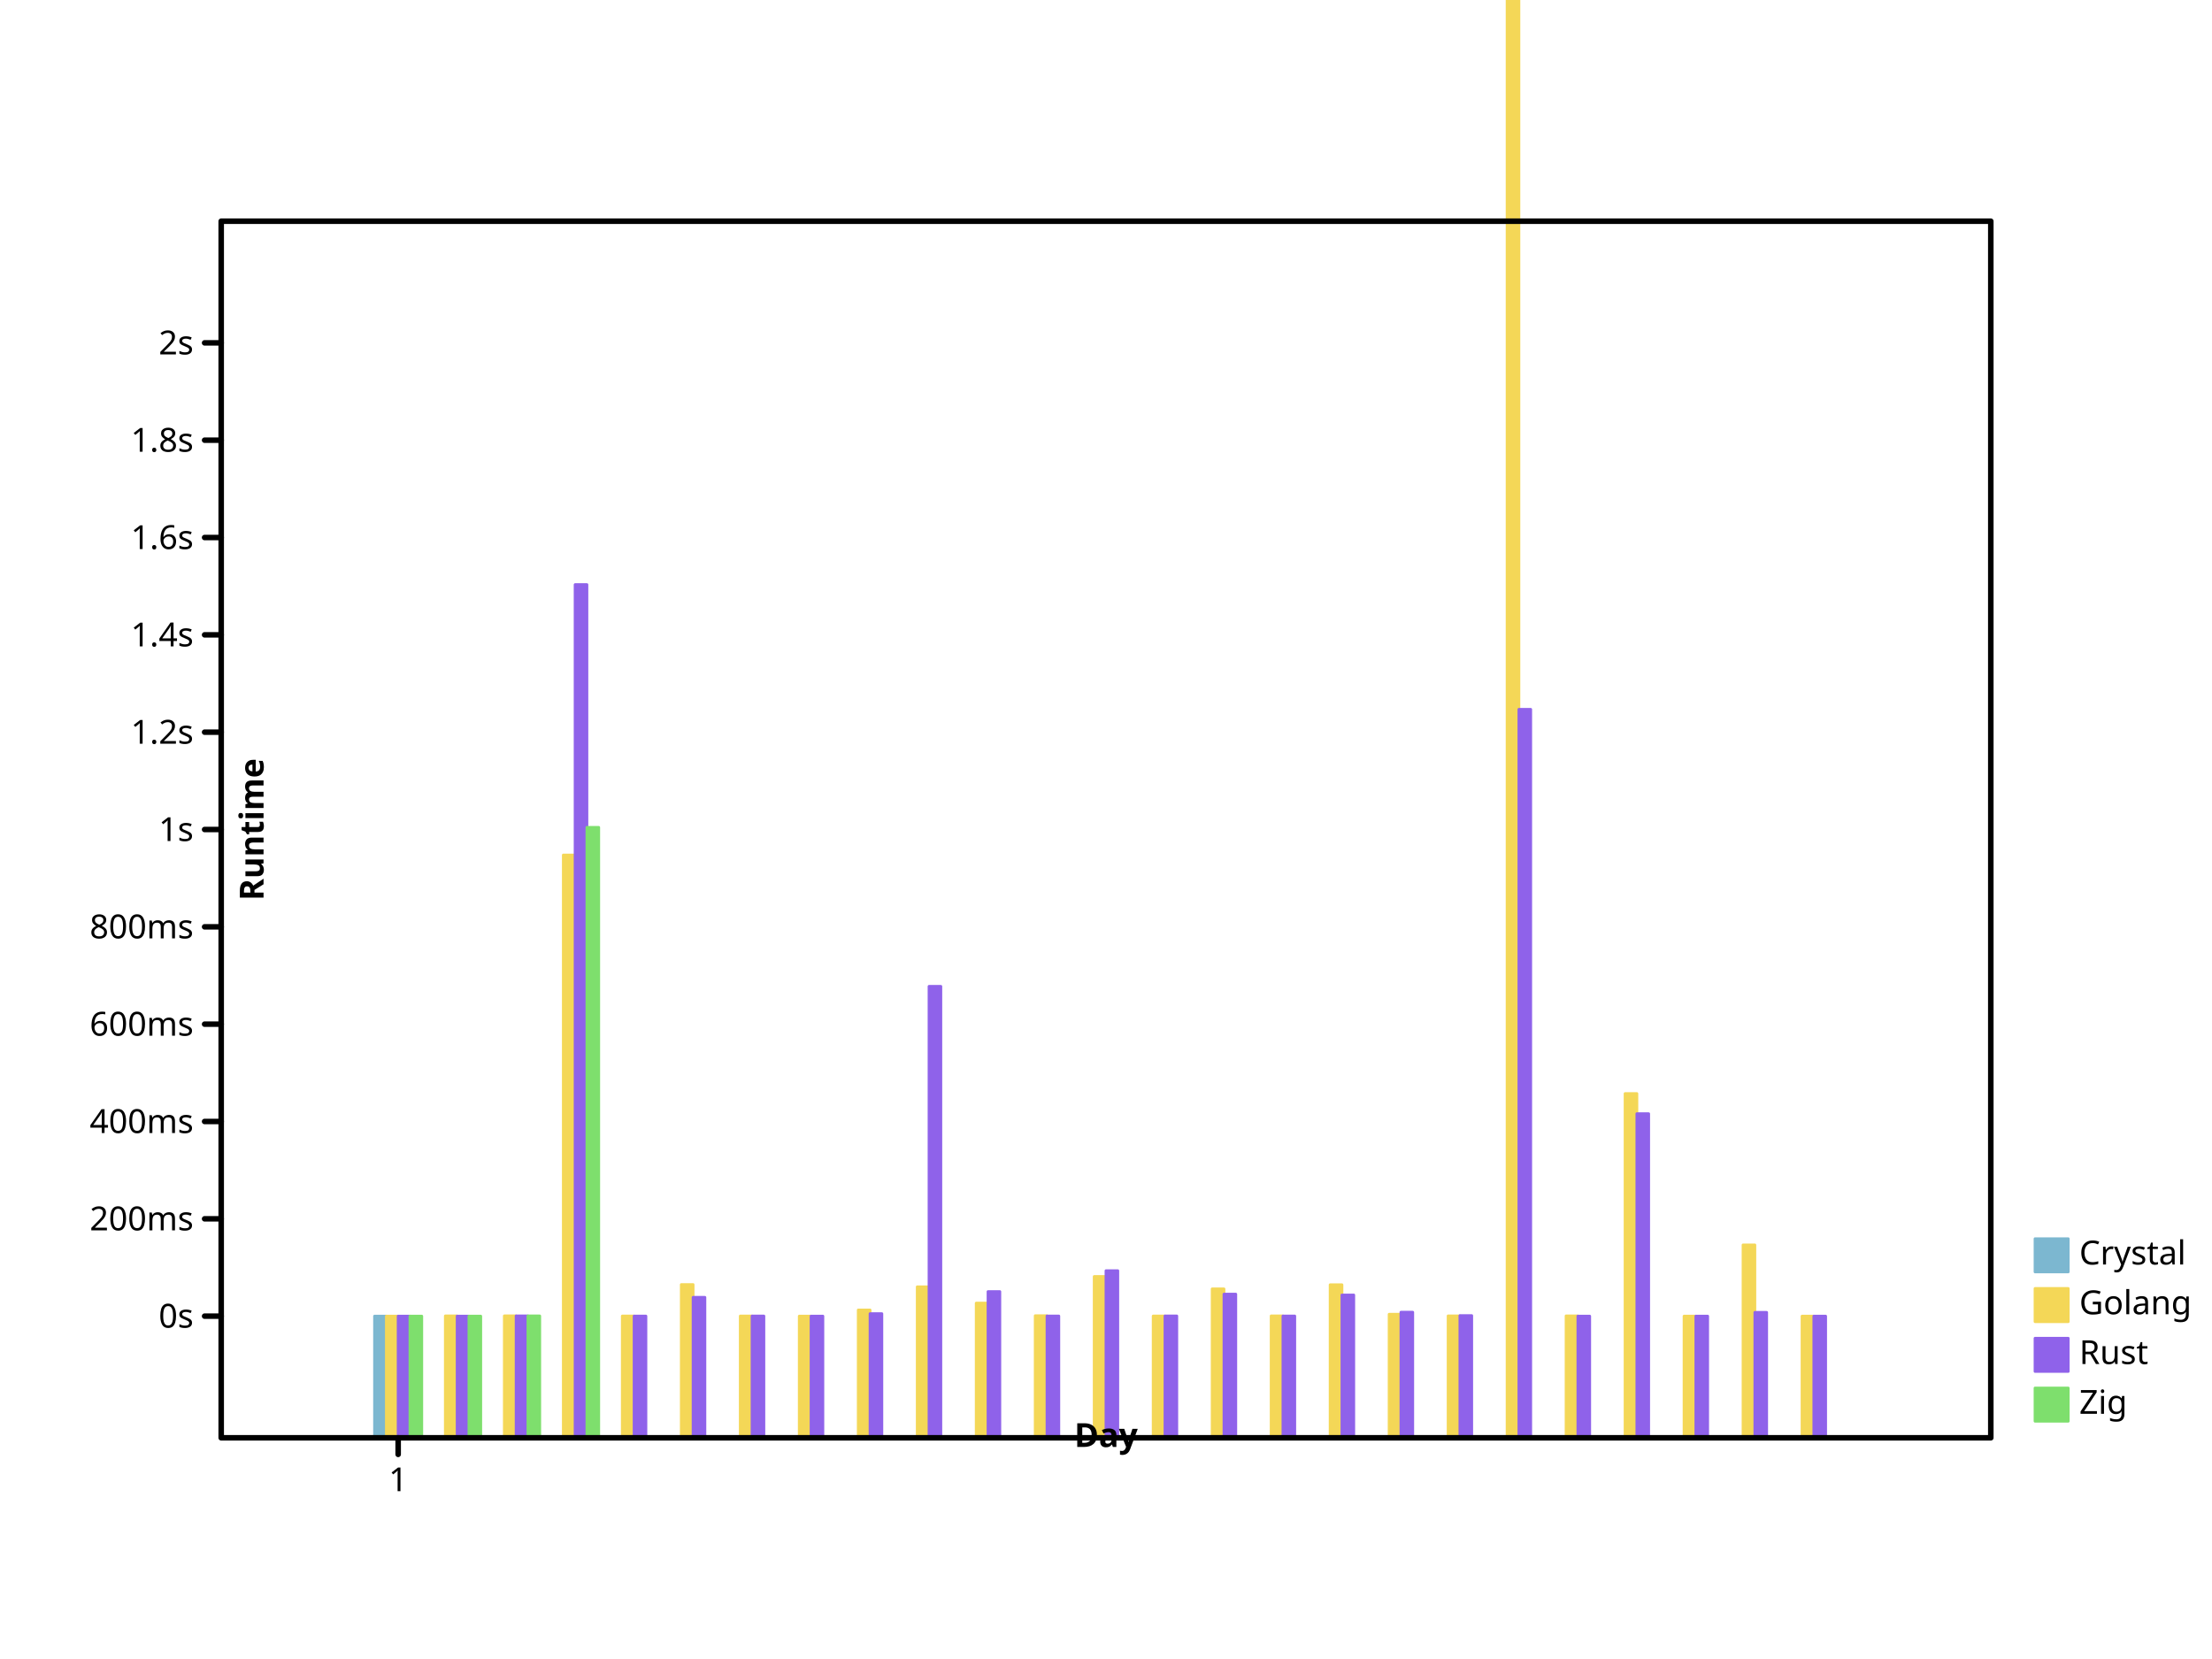
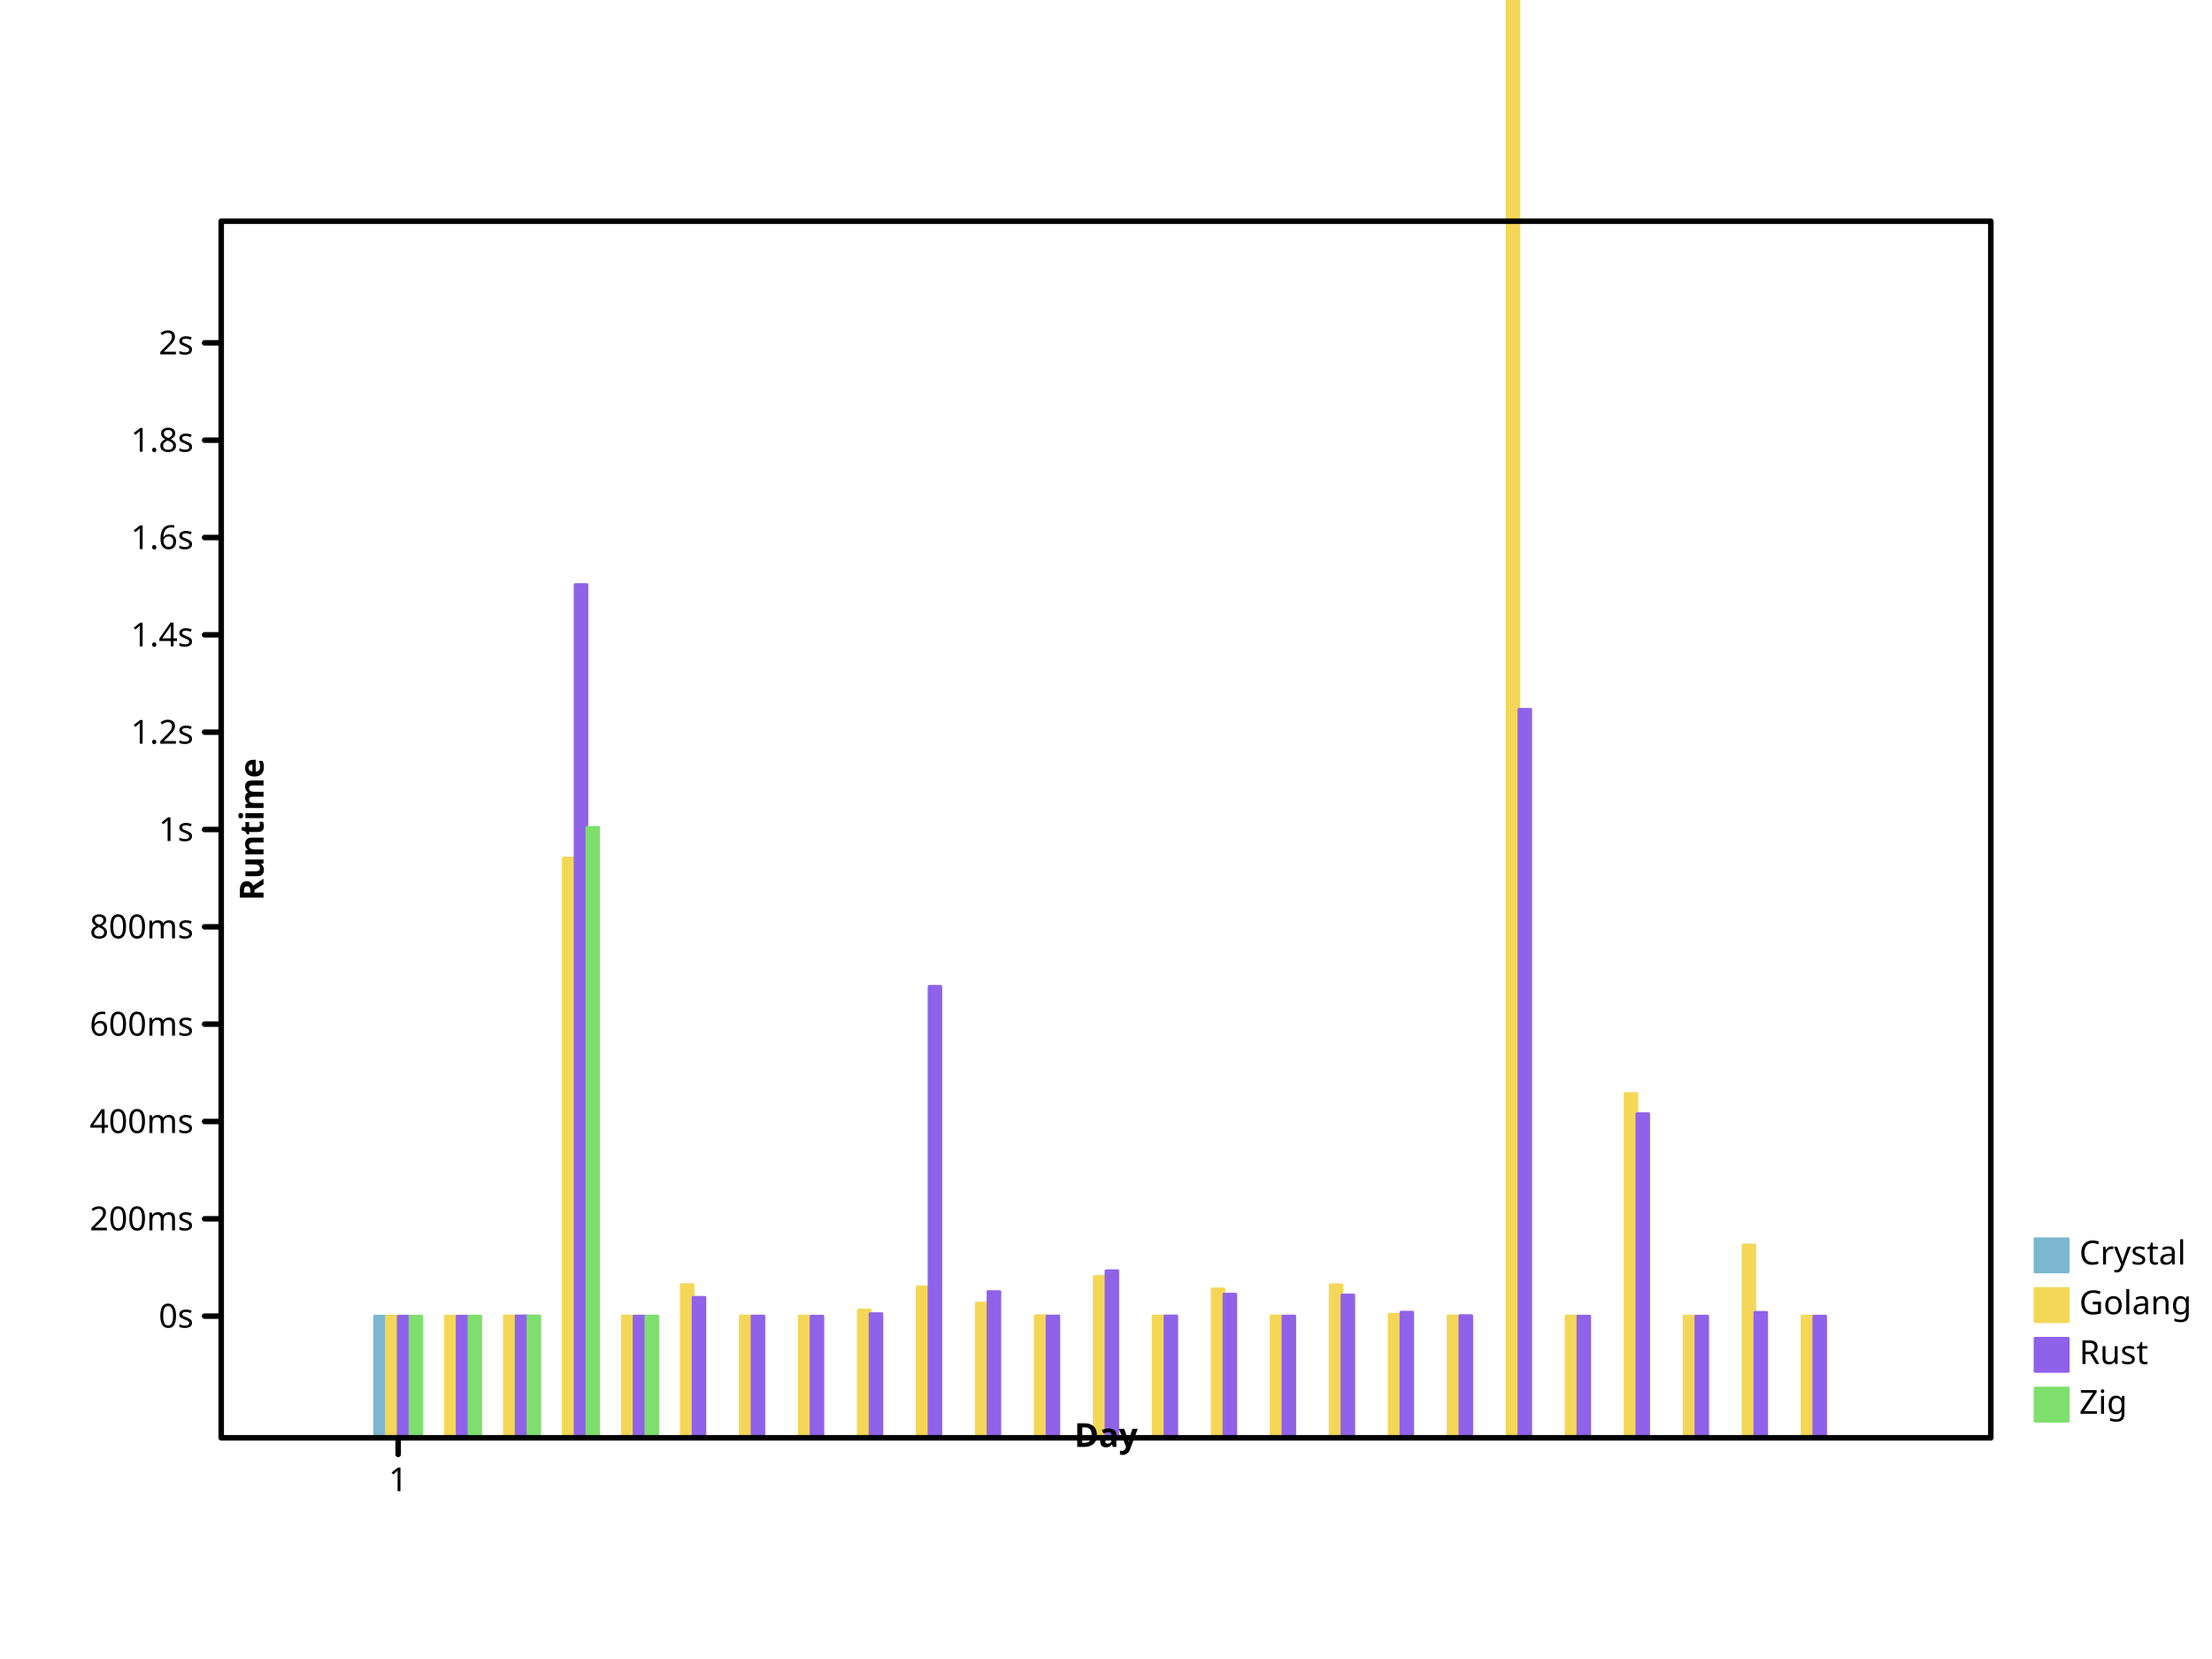
- <svg xmlns="http://www.w3.org/2000/svg" width="800" height="600" viewbox="0 0 800 600" preserveAspectRatio="xMidYMid meet">
+ <svg xmlns="http://www.w3.org/2000/svg" viewbox="0 0 800 600" preserveAspectRatio="xMidYMid meet" width="800" height="600">
  <defs>
-     <marker refY="5" markerUnits="userSpaceOnUse" markerWidth="2%" markerHeight="2%" id="circle" viewBox="0 0 10 10 " refX="5">
-       <circle fill="none" stroke="black" cx="5" cy="5" r="3" />
+     <marker markerWidth="2%" markerHeight="2%" id="circle" viewBox="0 0 10 10 " refX="5" refY="5" markerUnits="userSpaceOnUse">
+       <circle r="3" fill="none" stroke="black" cx="5" cy="5" />
    </marker>
    <marker markerUnits="userSpaceOnUse" markerWidth="2%" markerHeight="2%" id="filled-circle" viewBox="0 0 10 10 " refX="5" refY="5">
-       <circle fill="black" stroke="none" cx="5" cy="5" r="3" />
+       <circle r="3" fill="black" stroke="none" cx="5" cy="5" />
    </marker>
-     <marker viewBox="0 0 10 10 " refX="5" refY="5" markerUnits="userSpaceOnUse" markerWidth="2%" markerHeight="2%" id="square">
-       <rect x="2" y="2" width="6" height="6" fill="none" stroke="black" />
+     <marker refX="5" refY="5" markerUnits="userSpaceOnUse" markerWidth="2%" markerHeight="2%" id="square" viewBox="0 0 10 10 ">
+       <rect fill="none" stroke="black" x="2" y="2" width="6" height="6" />
    </marker>
-     <marker markerHeight="2%" id="filled-square" viewBox="0 0 10 10 " refX="5" refY="5" markerUnits="userSpaceOnUse" markerWidth="2%">
-       <rect fill="black" stroke="none" x="2" y="2" width="6" height="6" />
+     <marker viewBox="0 0 10 10 " refX="5" refY="5" markerUnits="userSpaceOnUse" markerWidth="2%" markerHeight="2%" id="filled-square">
+       <rect y="2" width="6" height="6" fill="black" stroke="none" x="2" />
    </marker>
  </defs>
-   <g stroke-linecap="round" stroke-linejoin="round" transform="translate(80 520 )scale(1 -1 )" fill="hsl(198, 47%, 65%)" stroke="hsl(198, 47%, 65%)" stroke-width="1px">
+   <g transform="translate(80 520 )scale(1 -1 )" fill="hsl(198, 47%, 65%)" stroke="hsl(198, 47%, 65%)" stroke-width="1px" stroke-linecap="round" stroke-linejoin="round">
    <rect vector-effect="non-scaling-stroke" x="5.546667e+01" y="0" width="4.266667e+00" height="4.400653e+01" />
  </g>
-   <g stroke-width="1px" stroke-linecap="round" stroke-linejoin="round" transform="translate(80 520 )scale(1 -1 )" fill="hsl(49, 88%, 65%)" stroke="hsl(49, 88%, 65%)">
-     <rect vector-effect="non-scaling-stroke" x="5.973333e+01" y="0" width="4.266667e+00" height="4.400204e+01" />
-     <rect x="8.106667e+01" y="0" width="4.266667e+00" height="4.408086e+01" vector-effect="non-scaling-stroke" />
-     <rect vector-effect="non-scaling-stroke" x="1.024000e+02" y="0" width="4.266667e+00" height="4.409778e+01" />
-     <rect vector-effect="non-scaling-stroke" x="1.237333e+02" y="0" width="4.266667e+00" height="2.107685e+02" />
-     <rect y="0" width="4.266667e+00" height="4.404426e+01" vector-effect="non-scaling-stroke" x="1.450667e+02" />
-     <rect y="0" width="4.266667e+00" height="5.542286e+01" vector-effect="non-scaling-stroke" x="1.664000e+02" />
-     <rect y="0" width="4.266667e+00" height="4.404342e+01" vector-effect="non-scaling-stroke" x="1.877333e+02" />
-     <rect x="2.090667e+02" y="0" width="4.266667e+00" height="4.400373e+01" vector-effect="non-scaling-stroke" />
+   <g stroke="hsl(49, 88%, 65%)" stroke-width="1px" stroke-linecap="round" stroke-linejoin="round" transform="translate(80 520 )scale(1 -1 )" fill="hsl(49, 88%, 65%)">
+     <rect y="0" width="4.266667e+00" height="4.400241e+01" vector-effect="non-scaling-stroke" x="5.973333e+01" />
+     <rect x="8.106667e+01" y="0" width="4.266667e+00" height="4.400484e+01" vector-effect="non-scaling-stroke" />
+     <rect width="4.266667e+00" height="4.409664e+01" vector-effect="non-scaling-stroke" x="1.024000e+02" y="0" />
+     <rect height="2.097016e+02" vector-effect="non-scaling-stroke" x="1.237333e+02" y="0" width="4.266667e+00" />
+     <rect vector-effect="non-scaling-stroke" x="1.450667e+02" y="0" width="4.266667e+00" height="4.405029e+01" />
+     <rect height="5.542286e+01" vector-effect="non-scaling-stroke" x="1.664000e+02" y="0" width="4.266667e+00" />
+     <rect width="4.266667e+00" height="4.404342e+01" vector-effect="non-scaling-stroke" x="1.877333e+02" y="0" />
+     <rect vector-effect="non-scaling-stroke" x="2.090667e+02" y="0" width="4.266667e+00" height="4.400373e+01" />
    <rect height="4.622952e+01" vector-effect="non-scaling-stroke" x="2.304000e+02" y="0" width="4.266667e+00" />
-     <rect vector-effect="non-scaling-stroke" x="2.517333e+02" y="0" width="4.266667e+00" height="5.460722e+01" />
+     <rect y="0" width="4.266667e+00" height="5.460722e+01" vector-effect="non-scaling-stroke" x="2.517333e+02" />
    <rect width="4.266667e+00" height="4.871157e+01" vector-effect="non-scaling-stroke" x="2.730667e+02" y="0" />
-     <rect height="4.415016e+01" vector-effect="non-scaling-stroke" x="2.944000e+02" y="0" width="4.266667e+00" />
-     <rect x="3.157333e+02" y="0" width="4.266667e+00" height="5.833423e+01" vector-effect="non-scaling-stroke" />
-     <rect height="4.404200e+01" vector-effect="non-scaling-stroke" x="3.370667e+02" y="0" width="4.266667e+00" />
-     <rect x="3.584000e+02" y="0" width="4.266667e+00" height="5.385255e+01" vector-effect="non-scaling-stroke" />
+     <rect vector-effect="non-scaling-stroke" x="2.944000e+02" y="0" width="4.266667e+00" height="4.415016e+01" />
+     <rect y="0" width="4.266667e+00" height="5.833423e+01" vector-effect="non-scaling-stroke" x="3.157333e+02" />
+     <rect vector-effect="non-scaling-stroke" x="3.370667e+02" y="0" width="4.266667e+00" height="4.404200e+01" />
+     <rect y="0" width="4.266667e+00" height="5.385255e+01" vector-effect="non-scaling-stroke" x="3.584000e+02" />
    <rect width="4.266667e+00" height="4.408992e+01" vector-effect="non-scaling-stroke" x="3.797333e+02" y="0" />
-     <rect x="4.010667e+02" y="0" width="4.266667e+00" height="5.534909e+01" vector-effect="non-scaling-stroke" />
+     <rect width="4.266667e+00" height="5.534909e+01" vector-effect="non-scaling-stroke" x="4.010667e+02" y="0" />
    <rect vector-effect="non-scaling-stroke" x="4.224000e+02" y="0" width="4.266667e+00" height="4.468289e+01" />
    <rect y="0" width="4.266667e+00" height="4.409594e+01" vector-effect="non-scaling-stroke" x="4.437333e+02" />
    <rect vector-effect="non-scaling-stroke" x="4.650667e+02" y="0" width="4.266667e+00" height="6.740130e+02" />
-     <rect vector-effect="non-scaling-stroke" x="4.864000e+02" y="0" width="4.266667e+00" height="4.409445e+01" />
-     <rect width="4.266667e+00" height="1.244924e+02" vector-effect="non-scaling-stroke" x="5.077333e+02" y="0" />
-     <rect height="4.400394e+01" vector-effect="non-scaling-stroke" x="5.290667e+02" y="0" width="4.266667e+00" />
-     <rect vector-effect="non-scaling-stroke" x="5.504000e+02" y="0" width="4.266667e+00" height="6.975917e+01" />
-     <rect width="4.266667e+00" height="4.400157e+01" vector-effect="non-scaling-stroke" x="5.717333e+02" y="0" />
+     <rect y="0" width="4.266667e+00" height="4.409445e+01" vector-effect="non-scaling-stroke" x="4.864000e+02" />
+     <rect y="0" width="4.266667e+00" height="1.244924e+02" vector-effect="non-scaling-stroke" x="5.077333e+02" />
+     <rect y="0" width="4.266667e+00" height="4.400394e+01" vector-effect="non-scaling-stroke" x="5.290667e+02" />
+     <rect y="0" width="4.266667e+00" height="6.975917e+01" vector-effect="non-scaling-stroke" x="5.504000e+02" />
+     <rect vector-effect="non-scaling-stroke" x="5.717333e+02" y="0" width="4.266667e+00" height="4.400157e+01" />
  </g>
-   <g stroke-width="1px" stroke-linecap="round" stroke-linejoin="round" transform="translate(80 520 )scale(1 -1 )" fill="hsl(260, 76%, 65%)" stroke="hsl(260, 76%, 65%)">
-     <rect height="4.400227e+01" vector-effect="non-scaling-stroke" x="6.400000e+01" y="0" width="4.266667e+00" />
+   <g stroke="hsl(260, 76%, 65%)" stroke-width="1px" stroke-linecap="round" stroke-linejoin="round" transform="translate(80 520 )scale(1 -1 )" fill="hsl(260, 76%, 65%)">
+     <rect y="0" width="4.266667e+00" height="4.400227e+01" vector-effect="non-scaling-stroke" x="6.400000e+01" />
    <rect x="8.533333e+01" y="0" width="4.266667e+00" height="4.400916e+01" vector-effect="non-scaling-stroke" />
-     <rect height="4.408215e+01" vector-effect="non-scaling-stroke" x="1.066667e+02" y="0" width="4.266667e+00" />
-     <rect vector-effect="non-scaling-stroke" x="1.280000e+02" y="0" width="4.266667e+00" height="3.085703e+02" />
-     <rect y="0" width="4.266667e+00" height="4.402440e+01" vector-effect="non-scaling-stroke" x="1.493333e+02" />
+     <rect vector-effect="non-scaling-stroke" x="1.066667e+02" y="0" width="4.266667e+00" height="4.408215e+01" />
+     <rect x="1.280000e+02" y="0" width="4.266667e+00" height="3.085703e+02" vector-effect="non-scaling-stroke" />
+     <rect x="1.493333e+02" y="0" width="4.266667e+00" height="4.402440e+01" vector-effect="non-scaling-stroke" />
    <rect height="5.079964e+01" vector-effect="non-scaling-stroke" x="1.706667e+02" y="0" width="4.266667e+00" />
-     <rect y="0" width="4.266667e+00" height="4.404217e+01" vector-effect="non-scaling-stroke" x="192" />
+     <rect vector-effect="non-scaling-stroke" x="192" y="0" width="4.266667e+00" height="4.404217e+01" />
    <rect vector-effect="non-scaling-stroke" x="2.133333e+02" y="0" width="4.266667e+00" height="4.400574e+01" />
-     <rect width="4.266667e+00" height="4.489036e+01" vector-effect="non-scaling-stroke" x="2.346667e+02" y="0" />
-     <rect height="1.632705e+02" vector-effect="non-scaling-stroke" x="256" y="0" width="4.266667e+00" />
-     <rect width="4.266667e+00" height="5.288153e+01" vector-effect="non-scaling-stroke" x="2.773333e+02" y="0" />
+     <rect y="0" width="4.266667e+00" height="4.489036e+01" vector-effect="non-scaling-stroke" x="2.346667e+02" />
+     <rect x="256" y="0" width="4.266667e+00" height="1.632705e+02" vector-effect="non-scaling-stroke" />
+     <rect y="0" width="4.266667e+00" height="5.288153e+01" vector-effect="non-scaling-stroke" x="2.773333e+02" />
    <rect x="2.986667e+02" y="0" width="4.266667e+00" height="4.405132e+01" vector-effect="non-scaling-stroke" />
-     <rect y="0" width="4.266667e+00" height="6.043265e+01" vector-effect="non-scaling-stroke" x="320" />
-     <rect x="3.413333e+02" y="0" width="4.266667e+00" height="4.407135e+01" vector-effect="non-scaling-stroke" />
-     <rect y="0" width="4.266667e+00" height="5.195903e+01" vector-effect="non-scaling-stroke" x="3.626667e+02" />
+     <rect vector-effect="non-scaling-stroke" x="320" y="0" width="4.266667e+00" height="6.043265e+01" />
+     <rect width="4.266667e+00" height="4.407135e+01" vector-effect="non-scaling-stroke" x="3.413333e+02" y="0" />
+     <rect width="4.266667e+00" height="5.195903e+01" vector-effect="non-scaling-stroke" x="3.626667e+02" y="0" />
    <rect vector-effect="non-scaling-stroke" x="384" y="0" width="4.266667e+00" height="4.404799e+01" />
    <rect height="5.164855e+01" vector-effect="non-scaling-stroke" x="4.053333e+02" y="0" width="4.266667e+00" />
-     <rect vector-effect="non-scaling-stroke" x="4.266667e+02" y="0" width="4.266667e+00" height="4.542256e+01" />
+     <rect width="4.266667e+00" height="4.542256e+01" vector-effect="non-scaling-stroke" x="4.266667e+02" y="0" />
    <rect vector-effect="non-scaling-stroke" x="448" y="0" width="4.266667e+00" height="4.419438e+01" />
-     <rect vector-effect="non-scaling-stroke" x="4.693333e+02" y="0" width="4.266667e+00" height="2.634562e+02" />
-     <rect vector-effect="non-scaling-stroke" x="4.906667e+02" y="0" width="4.266667e+00" height="4.400514e+01" />
+     <rect height="2.634562e+02" vector-effect="non-scaling-stroke" x="4.693333e+02" y="0" width="4.266667e+00" />
+     <rect height="4.400514e+01" vector-effect="non-scaling-stroke" x="4.906667e+02" y="0" width="4.266667e+00" />
    <rect vector-effect="non-scaling-stroke" x="512" y="0" width="4.266667e+00" height="1.172092e+02" />
-     <rect y="0" width="4.266667e+00" height="4.400162e+01" vector-effect="non-scaling-stroke" x="5.333333e+02" />
-     <rect vector-effect="non-scaling-stroke" x="5.546667e+02" y="0" width="4.266667e+00" height="4.535789e+01" />
-     <rect height="4.400004e+01" vector-effect="non-scaling-stroke" x="576" y="0" width="4.266667e+00" />
+     <rect vector-effect="non-scaling-stroke" x="5.333333e+02" y="0" width="4.266667e+00" height="4.400162e+01" />
+     <rect width="4.266667e+00" height="4.535789e+01" vector-effect="non-scaling-stroke" x="5.546667e+02" y="0" />
+     <rect vector-effect="non-scaling-stroke" x="576" y="0" width="4.266667e+00" height="4.400004e+01" />
  </g>
-   <g fill="hsl(111, 64%, 65%)" stroke="hsl(111, 64%, 65%)" stroke-width="1px" stroke-linecap="round" stroke-linejoin="round" transform="translate(80 520 )scale(1 -1 )">
+   <g stroke-linecap="round" stroke-linejoin="round" transform="translate(80 520 )scale(1 -1 )" fill="hsl(111, 64%, 65%)" stroke="hsl(111, 64%, 65%)" stroke-width="1px">
    <rect y="0" width="4.266667e+00" height="4.400093e+01" vector-effect="non-scaling-stroke" x="6.826667e+01" />
    <rect x="8.960000e+01" y="0" width="4.266667e+00" height="4.400076e+01" vector-effect="non-scaling-stroke" />
-     <rect height="4.408040e+01" vector-effect="non-scaling-stroke" x="1.109333e+02" y="0" width="4.266667e+00" />
-     <rect vector-effect="non-scaling-stroke" x="1.322667e+02" y="0" width="4.266667e+00" height="2.207771e+02" />
+     <rect vector-effect="non-scaling-stroke" x="1.109333e+02" y="0" width="4.266667e+00" height="4.408040e+01" />
+     <rect height="2.207771e+02" vector-effect="non-scaling-stroke" x="1.322667e+02" y="0" width="4.266667e+00" />
+     <rect x="1.536000e+02" y="0" width="4.266667e+00" height="4.401834e+01" vector-effect="non-scaling-stroke" />
  </g>
-   <g stroke-linejoin="round" font-style="normal" dominant-baseline="hanging" stroke-width="1px" stroke-linecap="round" text-anchor="start" stroke="hsl(198, 47%, 65%)" font-weight="normal" fill="hsl(198, 47%, 65%)" font-family="sans-serif" font-size="12px">
-     <rect height="12" vector-effect="non-scaling-stroke" x="736" y="448" width="12" />
+   <g stroke-linecap="round" stroke-width="1px" stroke-linejoin="round" font-family="sans-serif" font-weight="normal" stroke="hsl(198, 47%, 65%)" font-size="12px" font-style="normal" fill="hsl(198, 47%, 65%)" text-anchor="start" dominant-baseline="hanging">
+     <rect width="12" height="12" vector-effect="non-scaling-stroke" x="736" y="448" />
    <g fill="black" stroke="black">
-       <text dominant-baseline="hanging" stroke="none" vector-effect="non-scaling-stroke" x="752" y="448">Crystal</text>
+       <text stroke="none" vector-effect="non-scaling-stroke" x="752" y="448" dominant-baseline="hanging">Crystal</text>
    </g>
-     <g font-style="normal" stroke-linecap="round" text-anchor="start" fill="hsl(49, 88%, 65%)" stroke="hsl(49, 88%, 65%)" dominant-baseline="hanging" stroke-linejoin="round" font-family="sans-serif" font-size="12px" font-weight="normal" stroke-width="1px">
-       <rect width="12" height="12" vector-effect="non-scaling-stroke" x="736" y="466" />
+     <g stroke="hsl(49, 88%, 65%)" text-anchor="start" stroke-linecap="round" stroke-width="1px" font-family="sans-serif" font-style="normal" font-weight="normal" fill="hsl(49, 88%, 65%)" stroke-linejoin="round" font-size="12px" dominant-baseline="hanging">
+       <rect y="466" width="12" height="12" vector-effect="non-scaling-stroke" x="736" />
      <g fill="black" stroke="black">
        <text stroke="none" vector-effect="non-scaling-stroke" x="752" y="466" dominant-baseline="hanging">Golang</text>
      </g>
-       <g fill="hsl(260, 76%, 65%)" font-family="sans-serif" font-weight="normal" dominant-baseline="hanging" stroke="hsl(260, 76%, 65%)" stroke-linejoin="round" font-size="12px" font-style="normal" text-anchor="start" stroke-width="1px" stroke-linecap="round">
-         <rect vector-effect="non-scaling-stroke" x="736" y="484" width="12" height="12" />
-         <g fill="black" stroke="black">
-           <text vector-effect="non-scaling-stroke" x="752" y="484" dominant-baseline="hanging" stroke="none">Rust</text>
+       <g fill="hsl(260, 76%, 65%)" font-family="sans-serif" font-size="12px" font-style="normal" font-weight="normal" text-anchor="start" stroke="hsl(260, 76%, 65%)" stroke-width="1px" stroke-linejoin="round" dominant-baseline="hanging" stroke-linecap="round">
+         <rect height="12" vector-effect="non-scaling-stroke" x="736" y="484" width="12" />
+         <g stroke="black" fill="black">
+           <text dominant-baseline="hanging" stroke="none" vector-effect="non-scaling-stroke" x="752" y="484">Rust</text>
        </g>
-         <g font-style="normal" font-weight="normal" text-anchor="start" font-family="sans-serif" dominant-baseline="hanging" stroke-width="1px" stroke-linecap="round" stroke="hsl(111, 64%, 65%)" stroke-linejoin="round" font-size="12px" fill="hsl(111, 64%, 65%)">
-           <rect vector-effect="non-scaling-stroke" x="736" y="502" width="12" height="12" />
-           <g fill="black" stroke="black">
-             <text stroke="none" vector-effect="non-scaling-stroke" x="752" y="502" dominant-baseline="hanging">Zig</text>
-             <g stroke-linecap="round" text-anchor="start" stroke-linejoin="round" font-weight="normal" font-family="sans-serif" dominant-baseline="hanging" stroke-width="2px" font-size="12px" font-style="normal" fill="none">
-               <rect y="80" width="640" height="440" vector-effect="non-scaling-stroke" x="80" />
+         <g stroke="hsl(111, 64%, 65%)" font-family="sans-serif" font-weight="normal" dominant-baseline="hanging" stroke-linecap="round" stroke-width="1px" stroke-linejoin="round" font-size="12px" font-style="normal" fill="hsl(111, 64%, 65%)" text-anchor="start">
+           <rect y="502" width="12" height="12" vector-effect="non-scaling-stroke" x="736" />
+           <g stroke="black" fill="black">
+             <text dominant-baseline="hanging" stroke="none" vector-effect="non-scaling-stroke" x="752" y="502">Zig</text>
+             <g font-weight="normal" stroke-linejoin="round" text-anchor="start" dominant-baseline="hanging" stroke-width="2px" fill="none" font-family="sans-serif" font-style="normal" stroke-linecap="round" font-size="12px">
+               <rect width="640" height="440" vector-effect="non-scaling-stroke" x="80" y="80" />
            </g>
-             <g transform="translate(80 520 )scale(1 -1 )" font-style="normal" fill="none" font-family="sans-serif" stroke-linejoin="round" dominant-baseline="hanging" stroke-width="2px" stroke-linecap="round" font-size="12px" font-weight="normal" text-anchor="start" stroke="black">
+             <g dominant-baseline="hanging" transform="translate(80 520 )scale(1 -1 )" font-family="sans-serif" font-size="12px" fill="none" stroke-width="2px" text-anchor="start" stroke-linejoin="round" font-style="normal" font-weight="normal" stroke="black" stroke-linecap="round">
              <path vector-effect="non-scaling-stroke" d="M64,0 L64,-6 " />
            </g>
-             <g transform="translate(80 520 )scale(1 1 )" font-size="12px" font-style="normal" text-anchor="middle" stroke="black" stroke-linejoin="round" font-family="sans-serif" stroke-linecap="round" font-weight="normal" fill="black" dominant-baseline="hanging" stroke-width="2px">
-               <text x="64" y="10" dominant-baseline="hanging" stroke="none" vector-effect="non-scaling-stroke">1</text>
+             <g transform="translate(80 520 )scale(1 1 )" text-anchor="middle" stroke-linecap="round" stroke-linejoin="round" font-family="sans-serif" font-size="12px" font-style="normal" font-weight="normal" fill="black" stroke="black" stroke-width="2px" dominant-baseline="hanging">
+               <text dominant-baseline="hanging" stroke="none" vector-effect="non-scaling-stroke" x="64" y="10">1</text>
            </g>
-             <g transform="translate(80 520 )scale(1 1 )rotate(0 0 0 )" font-size="12px" font-weight="bold" text-anchor="middle" stroke-width="2px" stroke-linecap="round" dominant-baseline="baseline" fill="black" stroke="black" stroke-linejoin="round" font-family="sans-serif" font-style="normal">
-               <text stroke="none" vector-effect="non-scaling-stroke" x="320" y="-6" dominant-baseline="baseline">Day</text>
+             <g font-size="12px" stroke-width="2px" stroke-linecap="round" transform="translate(80 520 )scale(1 1 )rotate(0 0 0 )" dominant-baseline="baseline" font-style="normal" font-weight="bold" fill="black" stroke="black" stroke-linejoin="round" font-family="sans-serif" text-anchor="middle">
+               <text vector-effect="non-scaling-stroke" x="320" y="-6" dominant-baseline="baseline" stroke="none">Day</text>
            </g>
-             <g font-size="12px" dominant-baseline="baseline" stroke-width="2px" font-weight="bold" stroke-linejoin="round" fill="black" stroke="black" font-family="sans-serif" stroke-linecap="round" transform="translate(80 520 )scale(1 -1 )" font-style="normal" text-anchor="middle">
+             <g font-style="normal" dominant-baseline="baseline" stroke-linecap="round" transform="translate(80 520 )scale(1 -1 )" font-weight="bold" stroke-linejoin="round" stroke-width="2px" font-family="sans-serif" font-size="12px" text-anchor="middle" fill="black" stroke="black">
              <path vector-effect="non-scaling-stroke" d="M0,44 L-6,44 M0,7.920000e+01 L-6,7.920000e+01 M0,1.144000e+02 L-6,1.144000e+02 M0,1.496000e+02 L-6,1.496000e+02 M0,1.848000e+02 L-6,1.848000e+02 M0,220 L-6,220 M0,2.552000e+02 L-6,2.552000e+02 M0,2.904000e+02 L-6,2.904000e+02 M0,3.256000e+02 L-6,3.256000e+02 M0,3.608000e+02 L-6,3.608000e+02 M0,396 L-6,396 " />
            </g>
-             <g font-weight="normal" fill="black" transform="translate(80 520 )scale(1 1 )" stroke-width="2px" stroke-linejoin="round" font-size="12px" font-style="normal" dominant-baseline="middle" stroke-linecap="round" stroke="black" font-family="sans-serif" text-anchor="end">
-               <text dominant-baseline="middle" stroke="none" vector-effect="non-scaling-stroke" x="-10" y="-44">0s</text>
-               <text y="-7.920000e+01" dominant-baseline="middle" stroke="none" vector-effect="non-scaling-stroke" x="-10">200ms</text>
-               <text stroke="none" vector-effect="non-scaling-stroke" x="-10" y="-1.144000e+02" dominant-baseline="middle">400ms</text>
-               <text x="-10" y="-1.496000e+02" dominant-baseline="middle" stroke="none" vector-effect="non-scaling-stroke">600ms</text>
-               <text y="-1.848000e+02" dominant-baseline="middle" stroke="none" vector-effect="non-scaling-stroke" x="-10">800ms</text>
-               <text dominant-baseline="middle" stroke="none" vector-effect="non-scaling-stroke" x="-10" y="-220">1s</text>
-               <text y="-2.552000e+02" dominant-baseline="middle" stroke="none" vector-effect="non-scaling-stroke" x="-10">1.2s</text>
-               <text vector-effect="non-scaling-stroke" x="-10" y="-2.904000e+02" dominant-baseline="middle" stroke="none">1.4s</text>
+             <g font-size="12px" font-style="normal" font-weight="normal" fill="black" stroke-linejoin="round" text-anchor="end" transform="translate(80 520 )scale(1 1 )" font-family="sans-serif" stroke="black" stroke-width="2px" dominant-baseline="middle" stroke-linecap="round">
+               <text x="-10" y="-44" dominant-baseline="middle" stroke="none" vector-effect="non-scaling-stroke">0s</text>
+               <text vector-effect="non-scaling-stroke" x="-10" y="-7.920000e+01" dominant-baseline="middle" stroke="none">200ms</text>
+               <text x="-10" y="-1.144000e+02" dominant-baseline="middle" stroke="none" vector-effect="non-scaling-stroke">400ms</text>
+               <text stroke="none" vector-effect="non-scaling-stroke" x="-10" y="-1.496000e+02" dominant-baseline="middle">600ms</text>
+               <text dominant-baseline="middle" stroke="none" vector-effect="non-scaling-stroke" x="-10" y="-1.848000e+02">800ms</text>
+               <text stroke="none" vector-effect="non-scaling-stroke" x="-10" y="-220" dominant-baseline="middle">1s</text>
+               <text vector-effect="non-scaling-stroke" x="-10" y="-2.552000e+02" dominant-baseline="middle" stroke="none">1.2s</text>
+               <text y="-2.904000e+02" dominant-baseline="middle" stroke="none" vector-effect="non-scaling-stroke" x="-10">1.4s</text>
              <text x="-10" y="-3.256000e+02" dominant-baseline="middle" stroke="none" vector-effect="non-scaling-stroke">1.6s</text>
-               <text dominant-baseline="middle" stroke="none" vector-effect="non-scaling-stroke" x="-10" y="-3.608000e+02">1.8s</text>
+               <text x="-10" y="-3.608000e+02" dominant-baseline="middle" stroke="none" vector-effect="non-scaling-stroke">1.8s</text>
              <text stroke="none" vector-effect="non-scaling-stroke" x="-10" y="-396" dominant-baseline="middle">2s</text>
            </g>
-             <g font-weight="bold" text-anchor="middle" stroke-linejoin="round" stroke-width="2px" dominant-baseline="hanging" stroke-linecap="round" transform="translate(80 520 )scale(1 1 )rotate(-90 0 0 )" font-family="sans-serif" font-size="12px" font-style="normal" fill="black" stroke="black">
-               <text dominant-baseline="hanging" stroke="none" vector-effect="non-scaling-stroke" x="220" y="6">Runtime</text>
+             <g font-weight="bold" stroke-width="2px" font-family="sans-serif" text-anchor="middle" dominant-baseline="hanging" stroke-linecap="round" font-style="normal" fill="black" stroke="black" stroke-linejoin="round" transform="translate(80 520 )scale(1 1 )rotate(-90 0 0 )" font-size="12px">
+               <text stroke="none" vector-effect="non-scaling-stroke" x="220" y="6" dominant-baseline="hanging">Runtime</text>
            </g>
          </g>
        </g>
      </g>
    </g>
  </g>
</svg>
